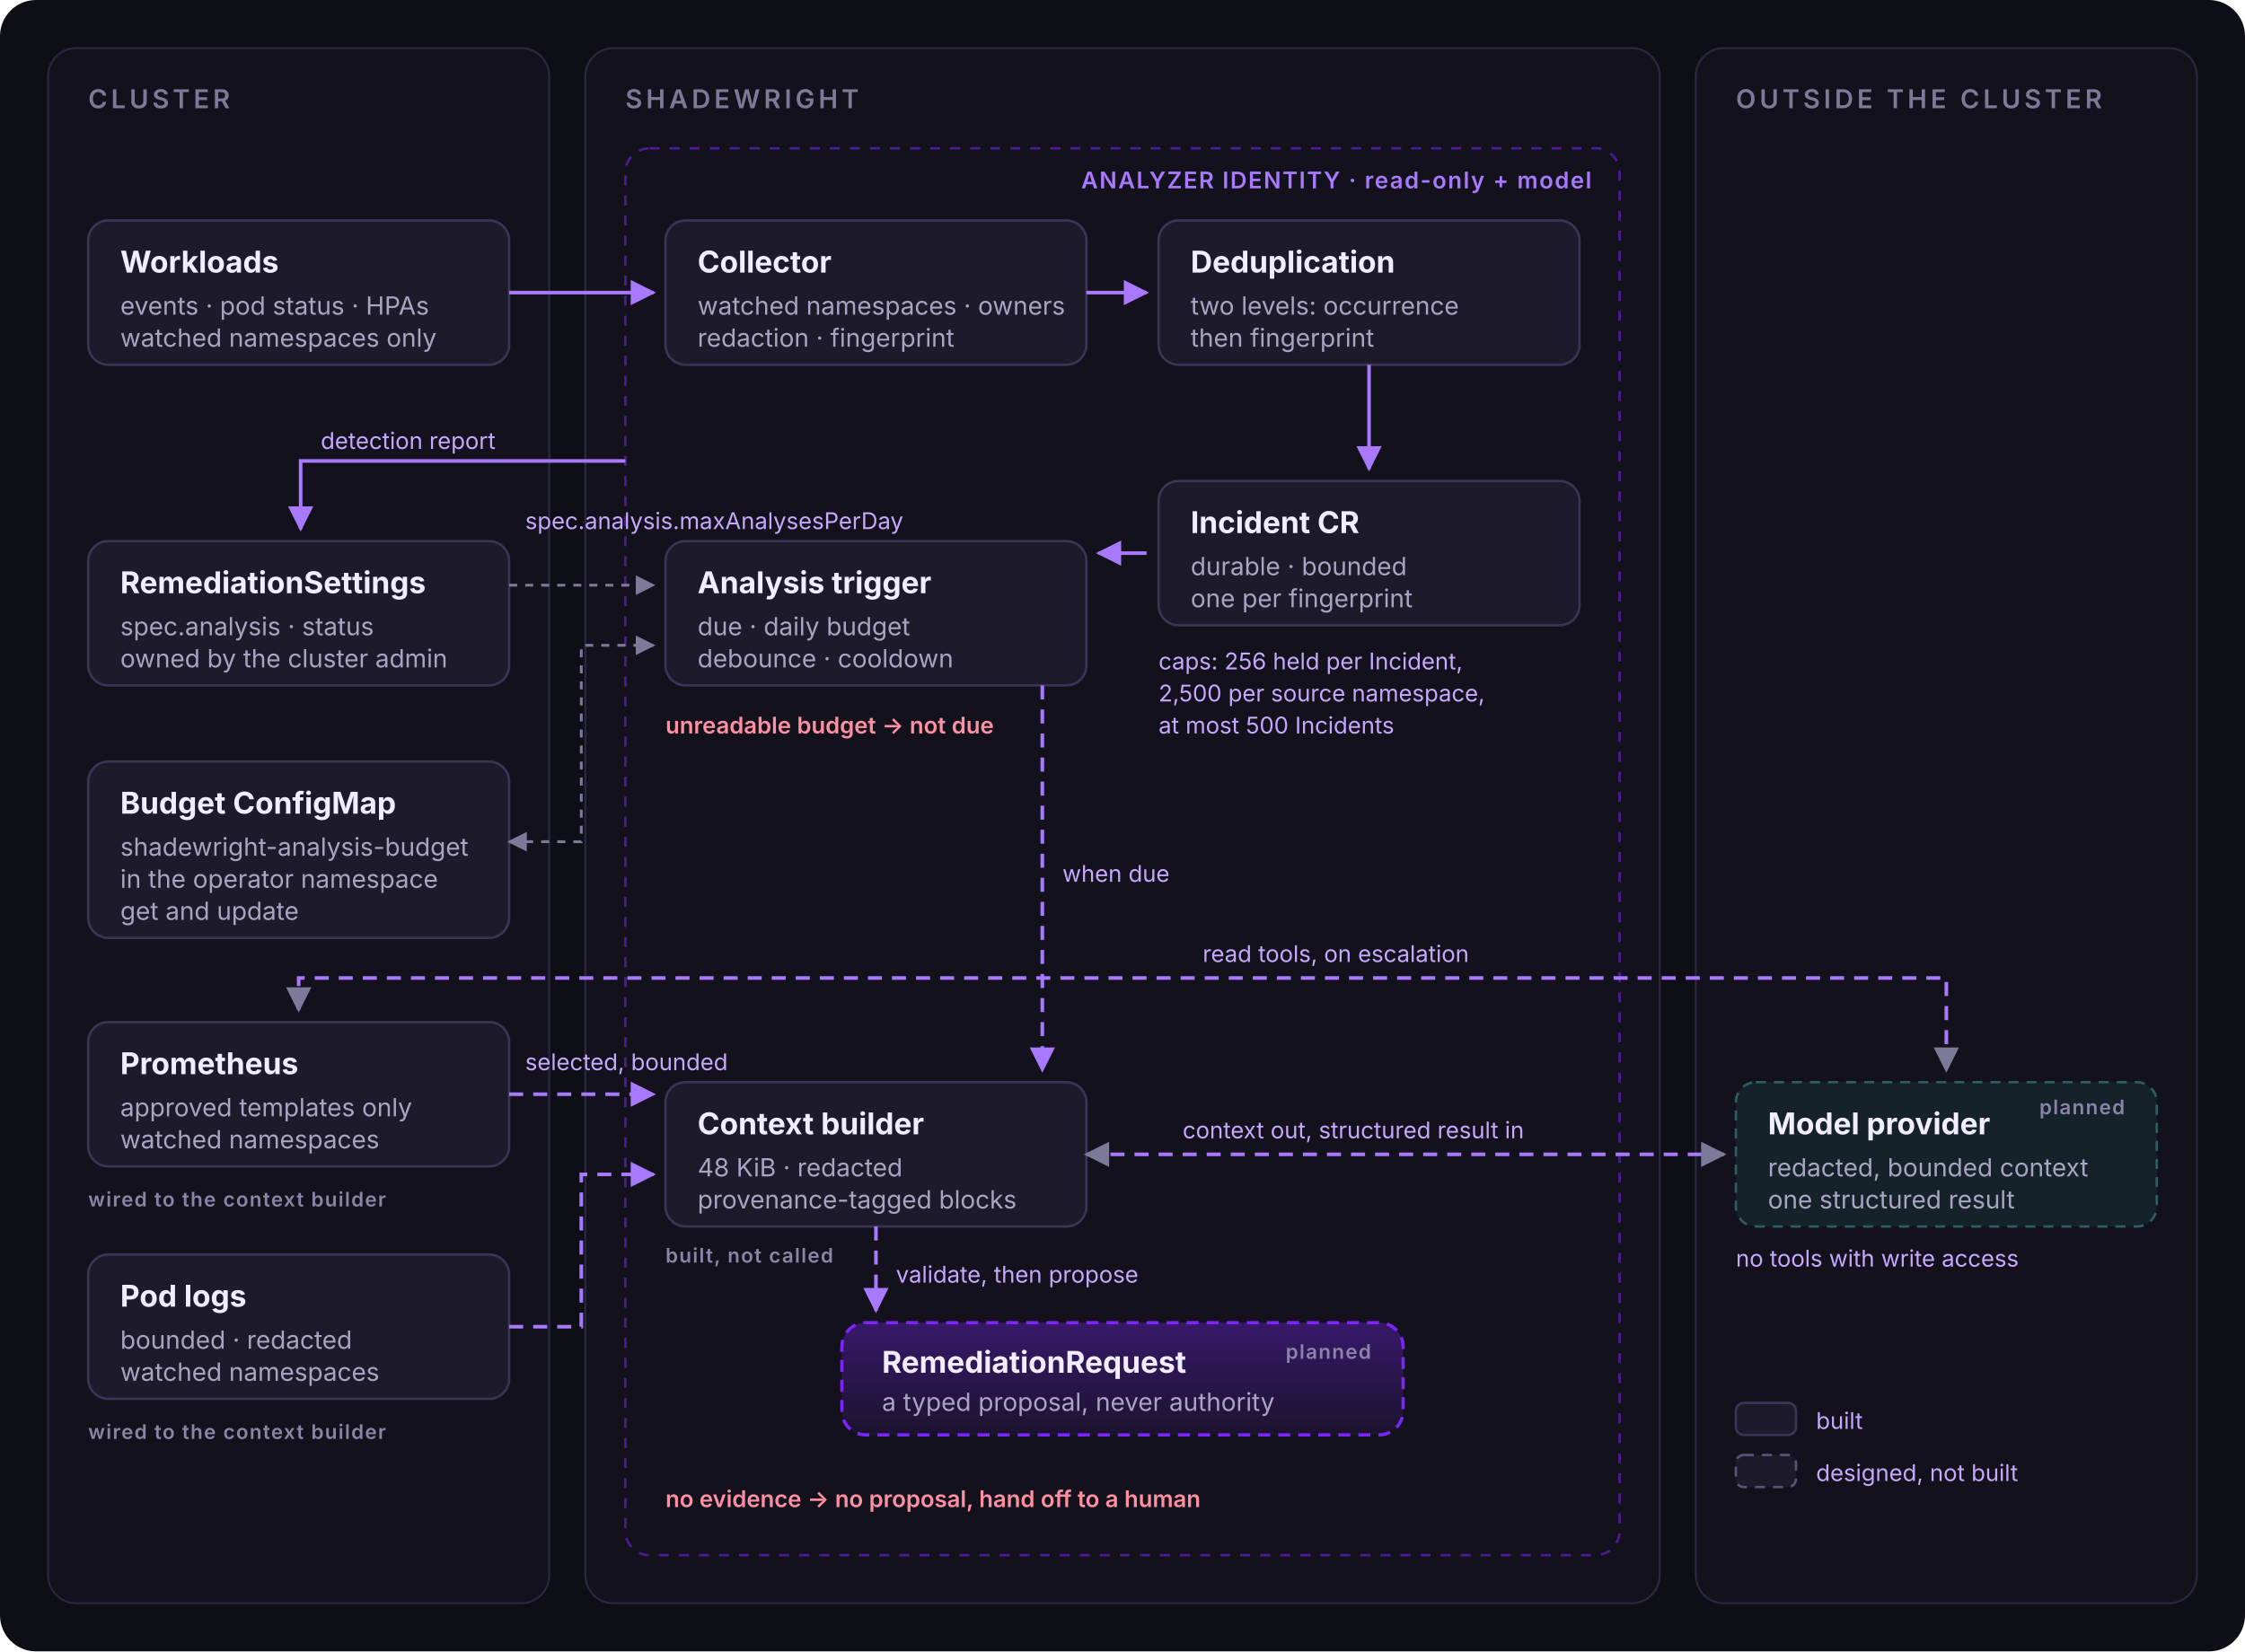
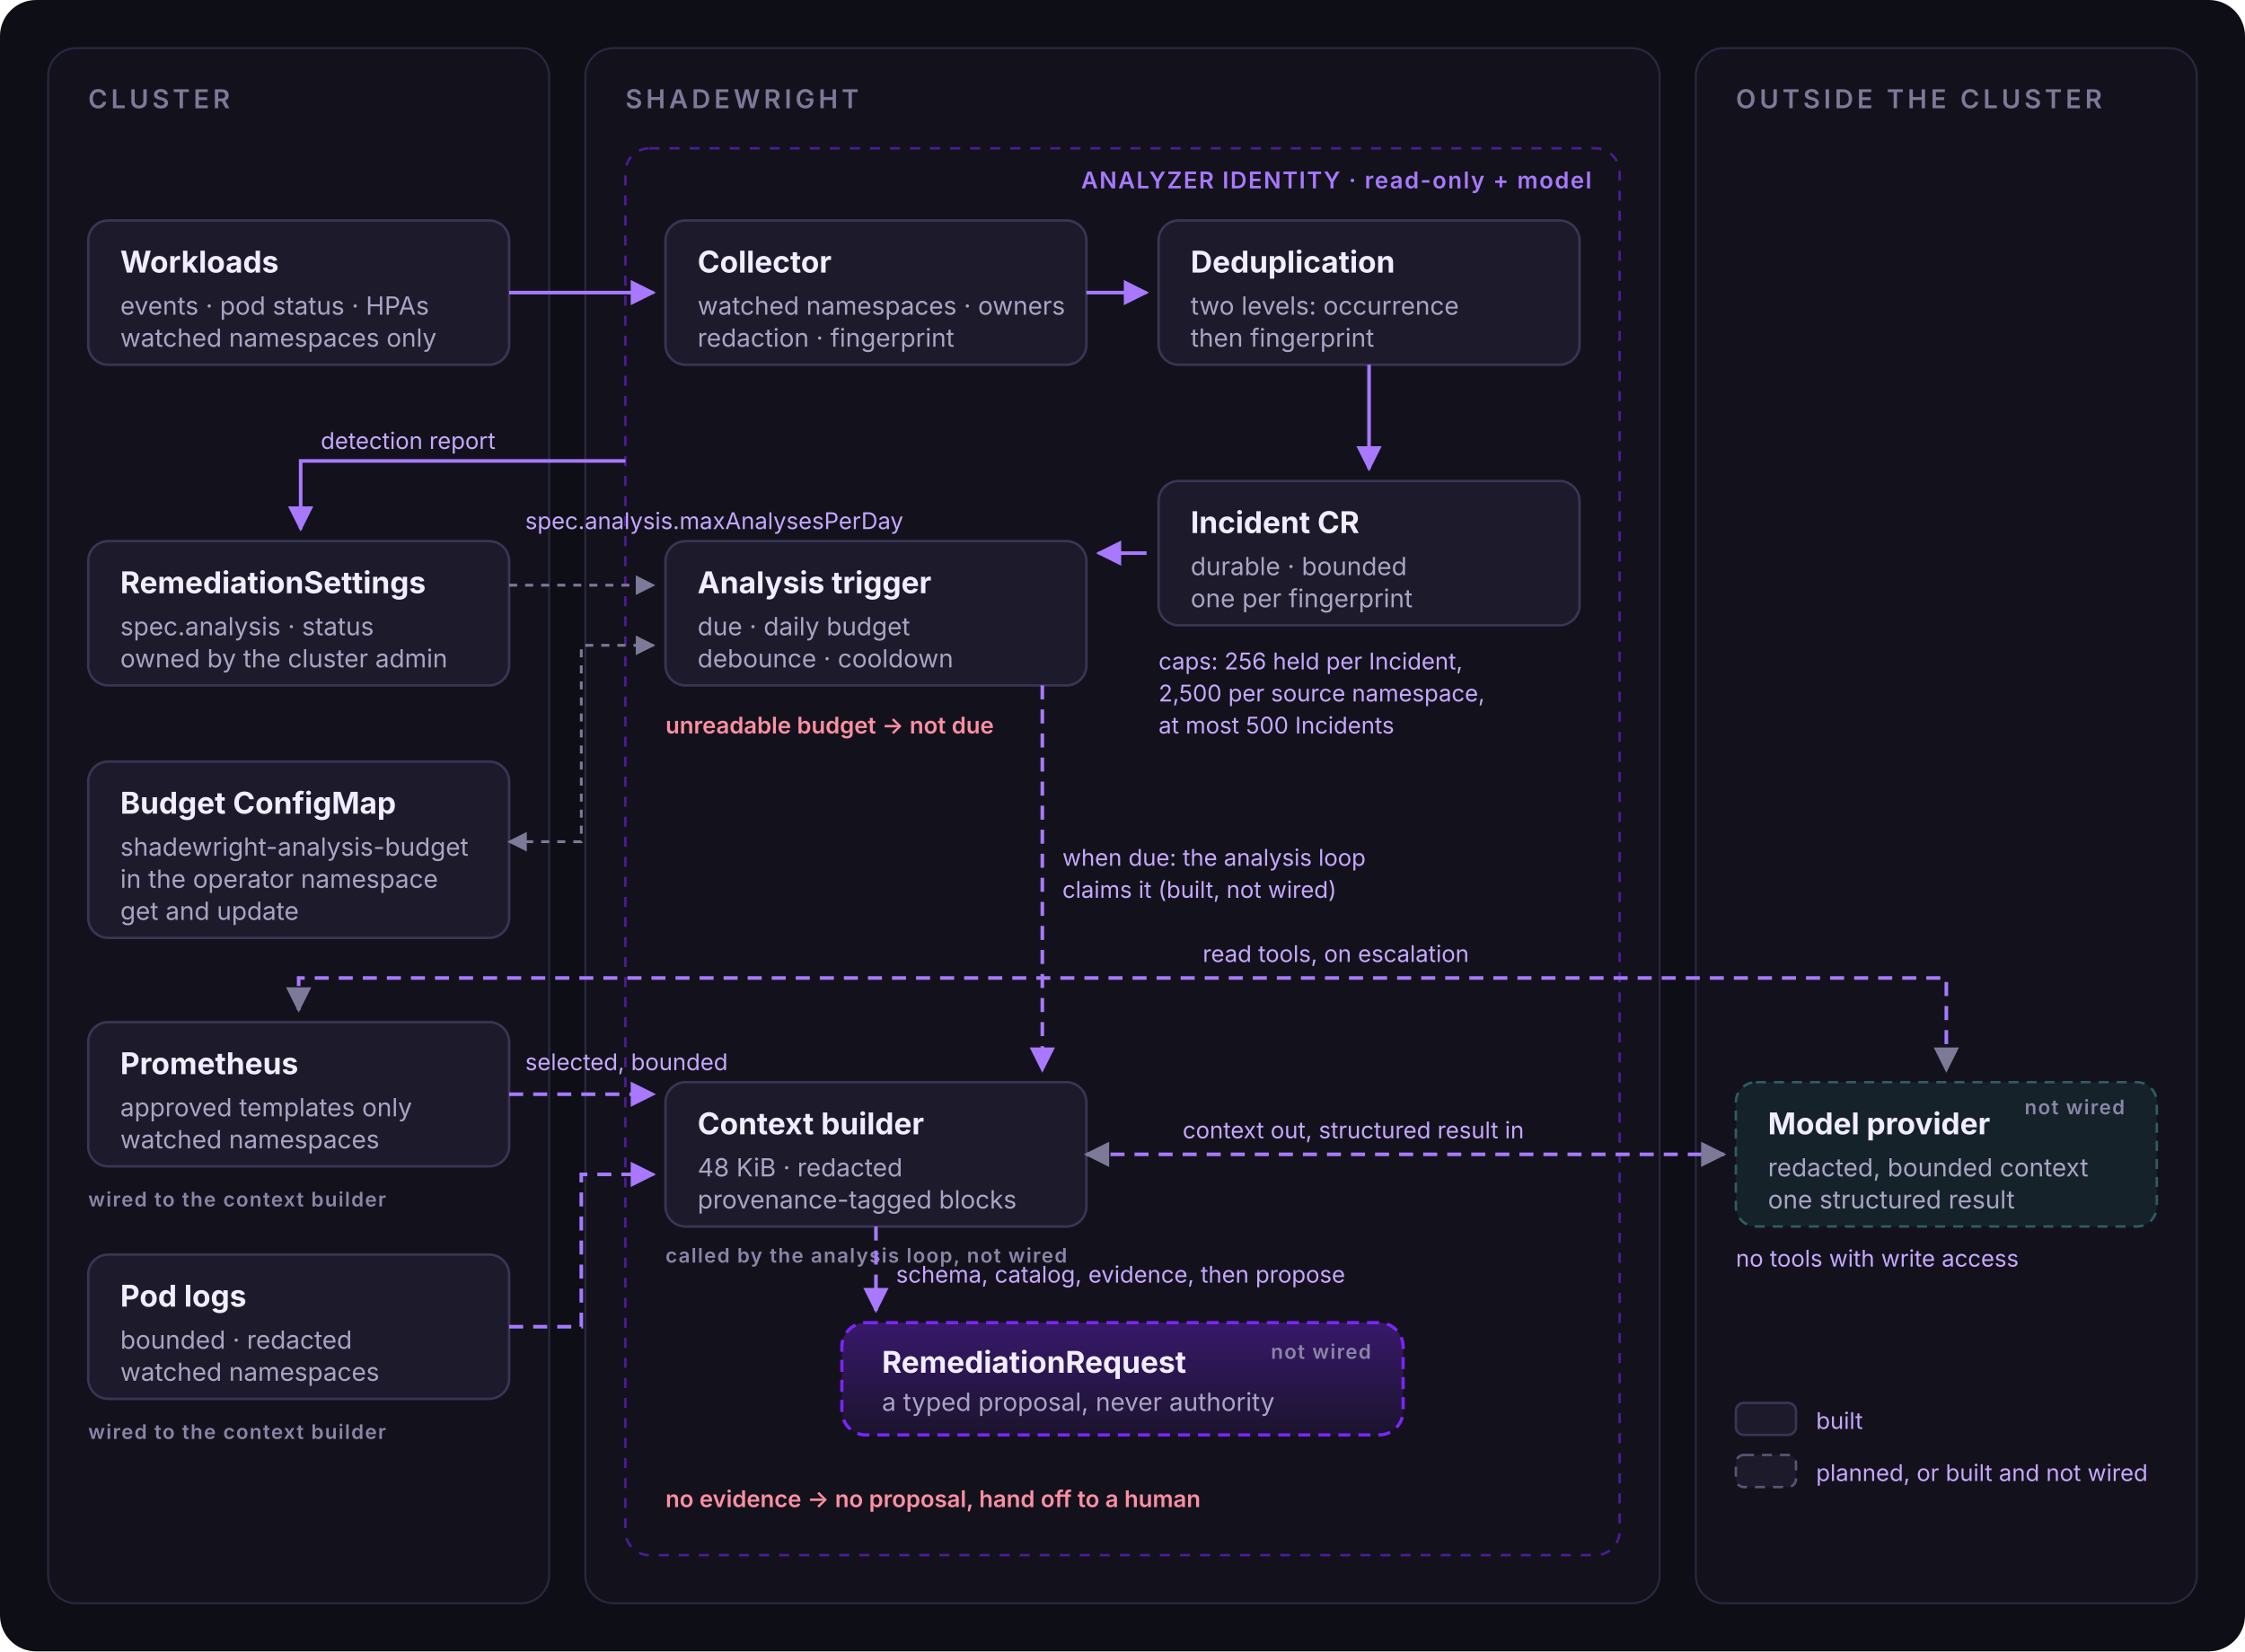
<svg xmlns="http://www.w3.org/2000/svg" viewBox="0 0 1120 824" role="img" aria-labelledby="t d" font-family="Inter, 'Segoe UI', system-ui, -apple-system, sans-serif">
  <defs>
    <marker id="a" viewBox="0 0 10 10" refX="9" refY="5" markerWidth="7" markerHeight="7" orient="auto-start-reverse">
      <path d="M0 0 10 5 0 10z" fill="#a879ff" />
    </marker>
    <marker id="m" viewBox="0 0 10 10" refX="9" refY="5" markerWidth="7" markerHeight="7" orient="auto-start-reverse">
      <path d="M0 0 10 5 0 10z" fill="#7d7999" />
    </marker>
    <linearGradient id="glow" x1="0" y1="0" x2="0" y2="1">
      <stop offset="0" stop-color="#7c24fc" stop-opacity=".35" />
      <stop offset="1" stop-color="#7c24fc" stop-opacity=".08" />
    </linearGradient>
    <style>
      .lane{fill:#13121c;stroke:#2a2740}
      .lanet{fill:#7d7999;font-size:13px;font-weight:600;letter-spacing:.14em}
      .box{fill:#1d1b2b;stroke:#3a3556;stroke-width:1.2}
      .key{fill:url(#glow);stroke:#7c24fc;stroke-width:1.6}
      .ext{fill:#16222a;stroke:#2f5d63;stroke-width:1.2}
      .pl{fill:#1d1b2b;stroke:#5a5478;stroke-width:1.2;stroke-dasharray:5 4}
      .plk{fill:url(#glow);stroke:#7c24fc;stroke-width:1.6;stroke-dasharray:6 4}
      .ple{fill:#16222a;stroke:#2f5d63;stroke-width:1.2;stroke-dasharray:5 4}
      .pn{fill:#8a85a8;font-size:10px;font-weight:600;letter-spacing:.06em}
      .h{fill:#f1edff;font-size:15px;font-weight:650}
      .s{fill:#a9a4c4;font-size:12.5px}
      .id{fill:none;stroke:#7c24fc;stroke-opacity:.55;stroke-dasharray:5 5;stroke-width:1.2}
      .idt{fill:#a879ff;font-size:11.5px;font-weight:600;letter-spacing:.06em}
      .f{stroke:#a879ff;stroke-width:1.8;fill:none}
      .fp{stroke:#a879ff;stroke-width:1.8;fill:none;stroke-dasharray:7 5}
      .r{stroke:#7d7999;stroke-width:1.4;fill:none;stroke-dasharray:4 4}
      .lbl{fill:#c6a8ff;font-size:11.5px}
      .no{fill:#ff8fa3;font-size:11.5px;font-weight:600}
    </style>
  </defs>
  <rect width="1120" height="824" rx="18" fill="#0e0e16" />
  <rect class="lane" x="24" y="24" width="250" height="776" rx="14" />
  <text class="lanet" x="44" y="54">CLUSTER</text>
  <rect class="lane" x="292" y="24" width="536" height="776" rx="14" />
  <text class="lanet" x="312" y="54">SHADEWRIGHT</text>
  <rect class="lane" x="846" y="24" width="250" height="776" rx="14" />
  <text class="lanet" x="866" y="54">OUTSIDE THE CLUSTER</text>
  <rect class="id" x="312" y="74" width="496" height="702" rx="12" />
  <text class="idt" x="794" y="94" text-anchor="end">ANALYZER IDENTITY · read-only + model</text>
  <rect class="box" x="44" y="110" width="210" height="72" rx="10" />
  <text class="h" x="60" y="136">Workloads</text>
  <text class="s" x="60" y="157">events · pod status · HPAs</text>
  <text class="s" x="60" y="173">watched namespaces only</text>
  <text class="lbl" x="160" y="224">detection report</text>
  <rect class="box" x="44" y="270" width="210" height="72" rx="10" />
  <text class="h" x="60" y="296">RemediationSettings</text>
  <text class="s" x="60" y="317">spec.analysis · status</text>
  <text class="s" x="60" y="333">owned by the cluster admin</text>
  <rect class="box" x="44" y="380" width="210" height="88" rx="10" />
  <text class="h" x="60" y="406">Budget ConfigMap</text>
  <text class="s" x="60" y="427">shadewright-analysis-budget</text>
  <text class="s" x="60" y="443">in the operator namespace</text>
  <text class="s" x="60" y="459">get and update</text>
  <rect class="box" x="44" y="510" width="210" height="72" rx="10" />
  <text class="h" x="60" y="536">Prometheus</text>
  <text class="s" x="60" y="557">approved templates only</text>
  <text class="s" x="60" y="573">watched namespaces</text>
  <text class="pn" x="44" y="602">wired to the context builder</text>
  <rect class="box" x="44" y="626" width="210" height="72" rx="10" />
  <text class="h" x="60" y="652">Pod logs</text>
  <text class="s" x="60" y="673">bounded · redacted</text>
  <text class="s" x="60" y="689">watched namespaces</text>
  <text class="pn" x="44" y="718">wired to the context builder</text>
  <rect class="box" x="332" y="110" width="210" height="72" rx="10" />
  <text class="h" x="348" y="136">Collector</text>
  <text class="s" x="348" y="157">watched namespaces · owners</text>
  <text class="s" x="348" y="173">redaction · fingerprint</text>
  <rect class="box" x="578" y="110" width="210" height="72" rx="10" />
  <text class="h" x="594" y="136">Deduplication</text>
  <text class="s" x="594" y="157">two levels: occurrence</text>
  <text class="s" x="594" y="173">then fingerprint</text>
  <rect class="box" x="578" y="240" width="210" height="72" rx="10" />
  <text class="h" x="594" y="266">Incident CR</text>
  <text class="s" x="594" y="287">durable · bounded</text>
  <text class="s" x="594" y="303">one per fingerprint</text>
  <text class="lbl" x="578" y="334">caps: 256 held per Incident,</text>
  <text class="lbl" x="578" y="350">2,500 per source namespace,</text>
  <text class="lbl" x="578" y="366">at most 500 Incidents</text>
  <rect class="box" x="332" y="270" width="210" height="72" rx="10" />
  <text class="h" x="348" y="296">Analysis trigger</text>
  <text class="s" x="348" y="317">due · daily budget</text>
  <text class="s" x="348" y="333">debounce · cooldown</text>
  <text class="no" x="332" y="366">unreadable budget → not due</text>
  <rect class="box" x="332" y="540" width="210" height="72" rx="10" />
  <text class="h" x="348" y="566">Context builder</text>
  <text class="s" x="348" y="587">48 KiB · redacted</text>
  <text class="s" x="348" y="603">provenance-tagged blocks</text>
-   <text class="pn" x="332" y="630">built, not called</text>
+   <text class="pn" x="332" y="630">called by the analysis loop, not wired</text>
  <rect class="plk" x="420" y="660" width="280" height="56" rx="12" />
  <text class="h" x="440" y="685">RemediationRequest</text>
-   <text class="pn" x="684" y="678" text-anchor="end">planned</text>
+   <text class="pn" x="684" y="678" text-anchor="end">not wired</text>
  <text class="s" x="440" y="704">a typed proposal, never authority</text>
  <rect class="ple" x="866" y="540" width="210" height="72" rx="10" />
  <text class="h" x="882" y="566">Model provider</text>
  <text class="s" x="882" y="587">redacted, bounded context</text>
  <text class="s" x="882" y="603">one structured result</text>
-   <text class="pn" x="1060" y="556" text-anchor="end">planned</text>
+   <text class="pn" x="1060" y="556" text-anchor="end">not wired</text>
  <text class="lbl" x="866" y="632">no tools with write access</text>
  <rect class="box" x="866" y="700" width="30" height="16" rx="4" />
  <text class="lbl" x="906" y="713">built</text>
  <rect class="pl" x="866" y="726" width="30" height="16" rx="4" />
-   <text class="lbl" x="906" y="739">designed, not built</text>
+   <text class="lbl" x="906" y="739">planned, or built and not wired</text>
  <path class="f" d="M254 146H326" marker-end="url(#a)" />
  <path class="f" d="M542 146H572" marker-end="url(#a)" />
  <path class="f" d="M683 182V234" marker-end="url(#a)" />
  <path class="f" d="M572 276H548" marker-end="url(#a)" />
  <path class="r" d="M254 292H326" marker-end="url(#m)" />
  <text class="lbl" x="262" y="264">spec.analysis.maxAnalysesPerDay</text>
  <path class="r" d="M254 420H290V322H326" marker-end="url(#m)" marker-start="url(#m)" />
  <path class="f" d="M312 230H150V264" marker-end="url(#a)" />
  <path class="fp" d="M520 342V534" marker-end="url(#a)" />
-   <text class="lbl" x="530" y="440">when due</text>
+   <text class="lbl" x="530" y="432">when due: the analysis loop</text>
+   <text class="lbl" x="530" y="448">claims it (built, not wired)</text>
  <path class="fp" d="M254 546H326" marker-end="url(#a)" />
  <text class="lbl" x="262" y="534">selected, bounded</text>
  <path class="fp" d="M254 662H290V586H326" marker-end="url(#a)" />
  <path class="fp" d="M149 504V488H971V534" marker-end="url(#m)" marker-start="url(#m)" />
  <text class="lbl" x="600" y="480">read tools, on escalation</text>
  <path class="fp" d="M542 576H860" marker-end="url(#m)" marker-start="url(#m)" />
  <text class="lbl" x="590" y="568">context out, structured result in</text>
  <path class="fp" d="M437 612V654" marker-end="url(#a)" />
-   <text class="lbl" x="447" y="640">validate, then propose</text>
+   <text class="lbl" x="447" y="640">schema, catalog, evidence, then propose</text>
  <text class="no" x="332" y="752">no evidence → no proposal, hand off to a human</text>
</svg>
